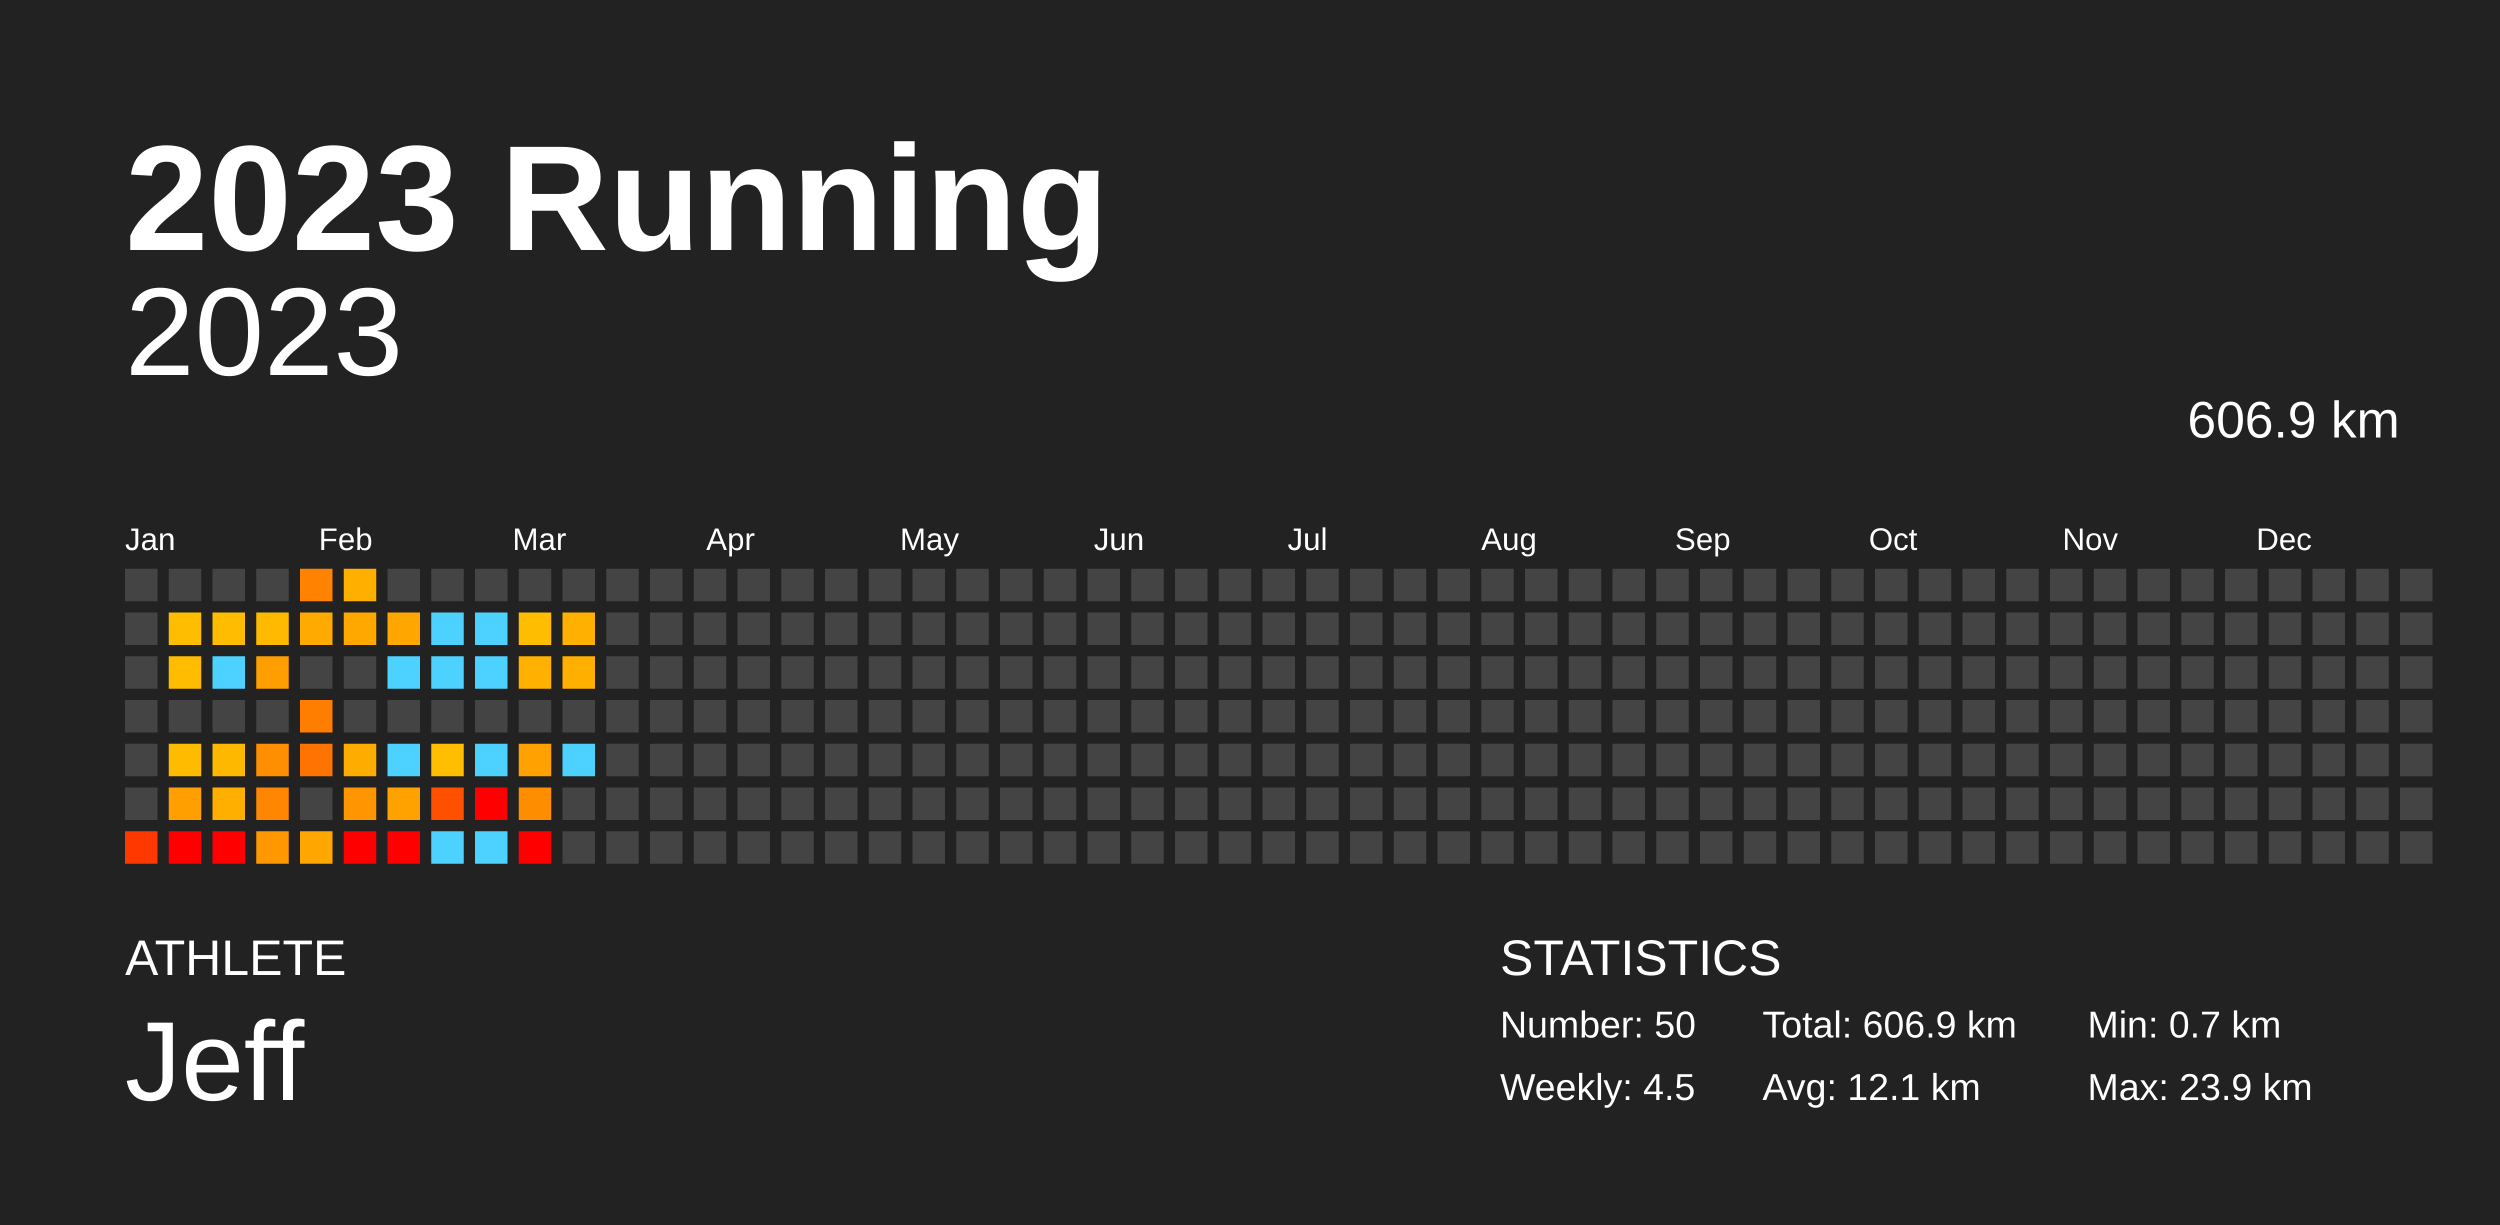
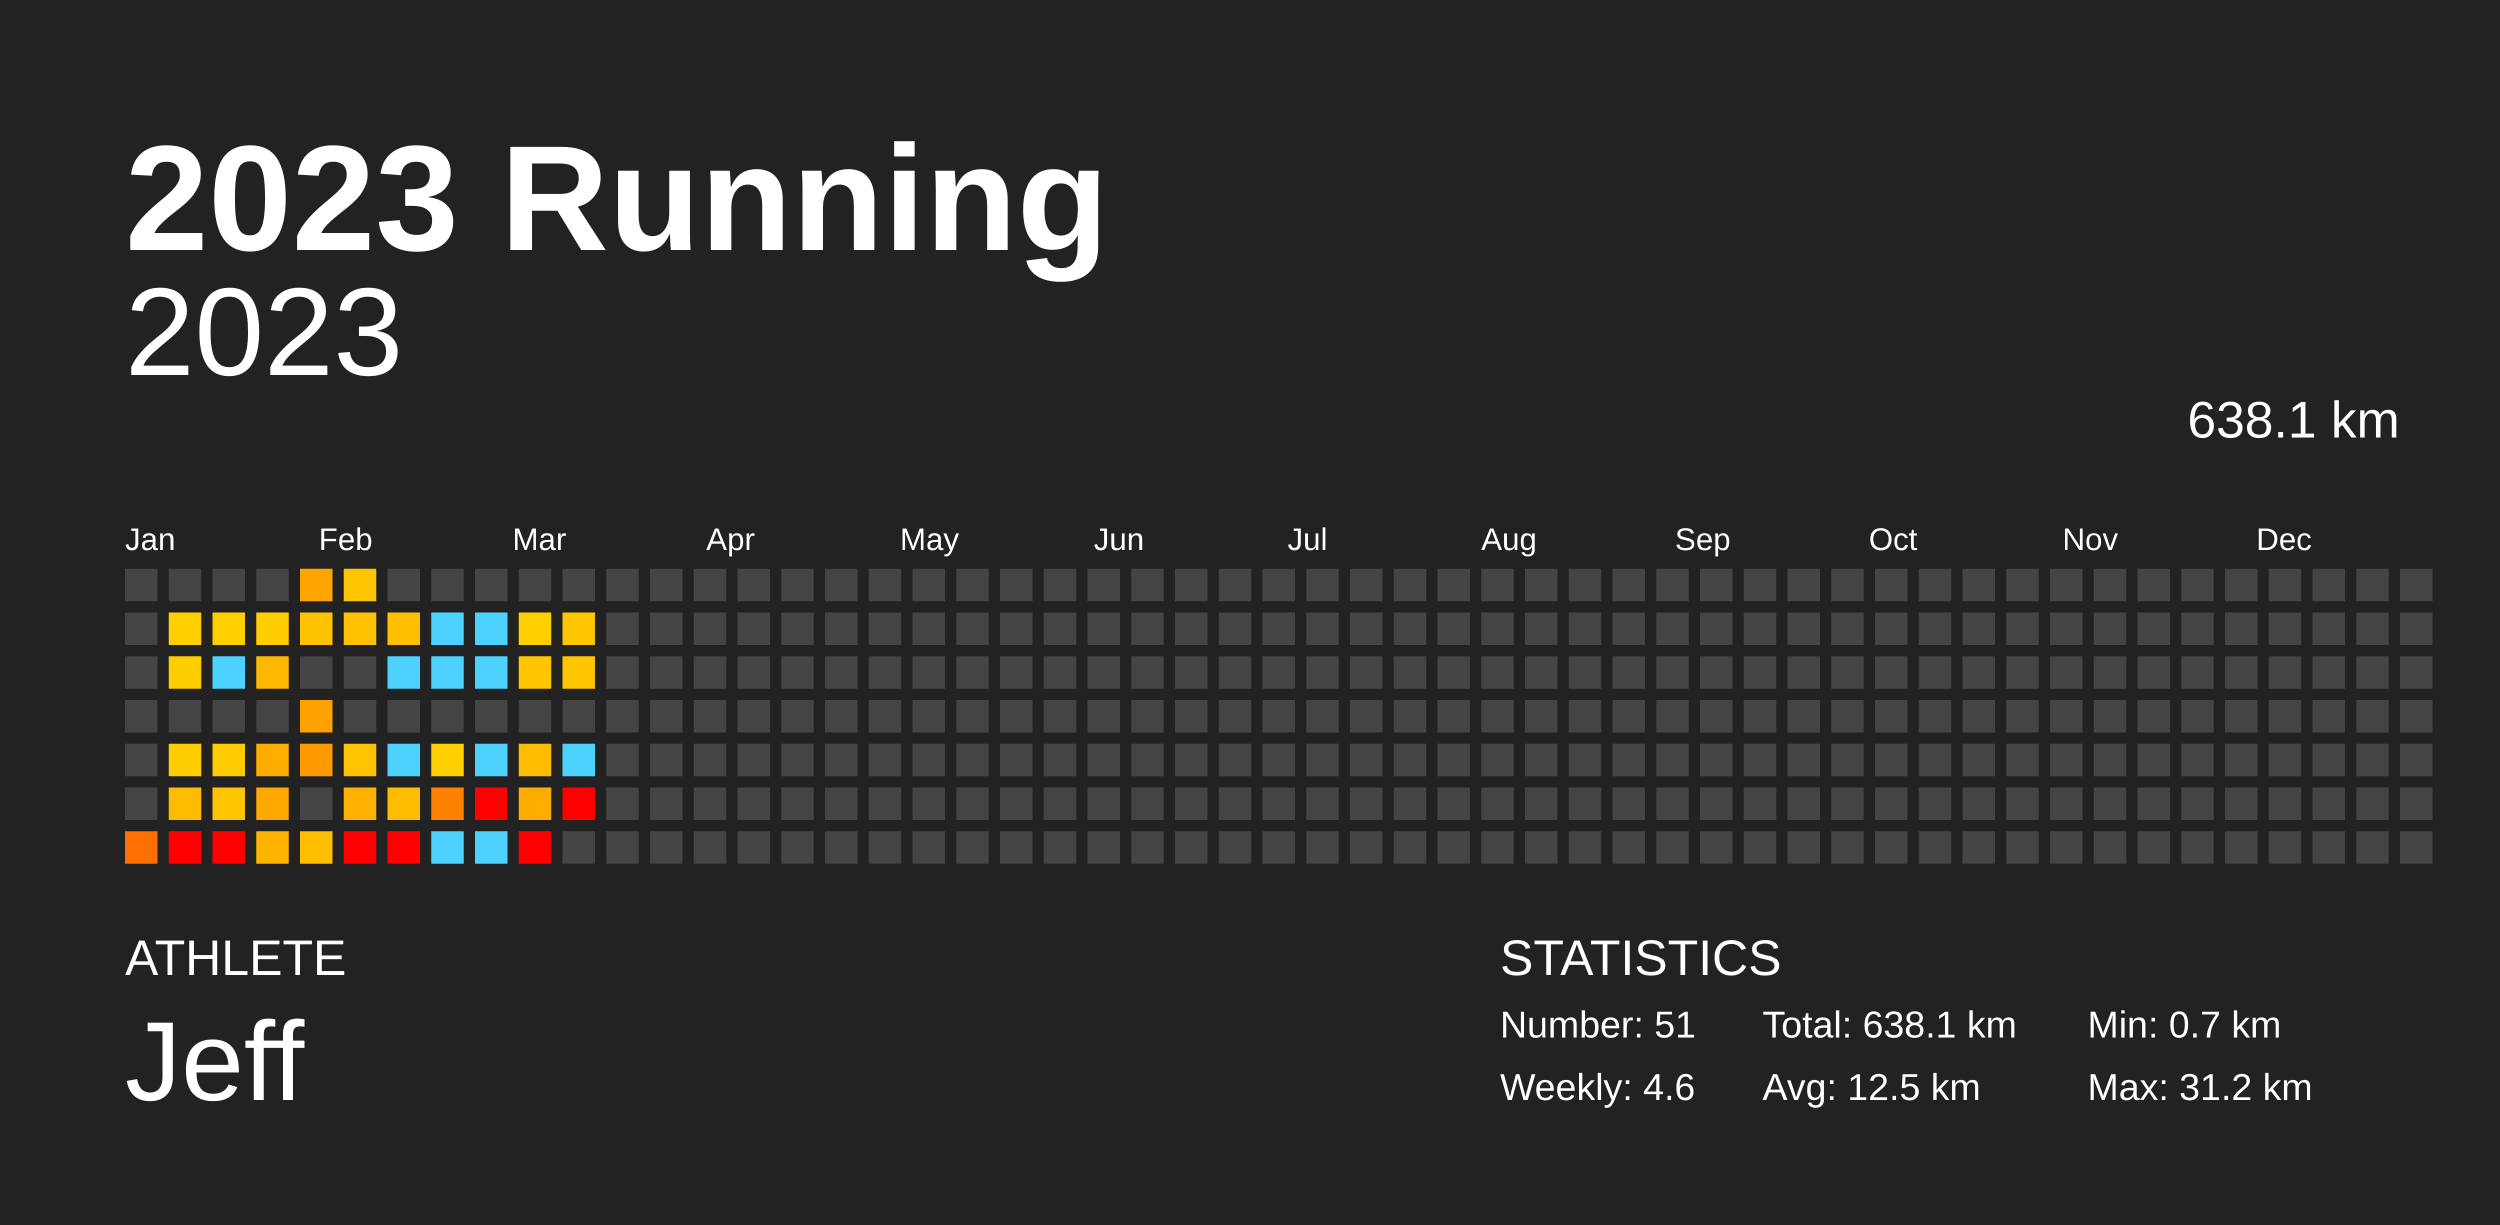
<svg xmlns="http://www.w3.org/2000/svg" baseProfile="full" height="98mm" version="1.1" viewBox="0,0,200,98" width="200mm">
  <defs />
  <rect fill="#222222" height="98" width="200" x="0" y="0" />
  <text fill="#FFFFFF" style="font-size:12px; font-family:Arial; font-weight:bold;" x="10" y="20">2023 Running</text>
  <text fill="#FFFFFF" style="font-size:4px; font-family:Arial" x="10" y="78">ATHLETE</text>
  <text fill="#FFFFFF" style="font-size:9px; font-family:Arial" x="10" y="88">Jeff</text>
  <text fill="#FFFFFF" style="font-size:4px; font-family:Arial" x="120" y="78">STATISTICS</text>
-   <text fill="#FFFFFF" style="font-size:3px; font-family:Arial" x="120" y="83">Number: 50</text>
-   <text fill="#FFFFFF" style="font-size:3px; font-family:Arial" x="120" y="88">Weekly: 4.5</text>
-   <text fill="#FFFFFF" style="font-size:3px; font-family:Arial" x="141" y="83">Total: 606.9 km</text>
-   <text fill="#FFFFFF" style="font-size:3px; font-family:Arial" x="141" y="88">Avg: 12.1 km</text>
+   <text fill="#FFFFFF" style="font-size:3px; font-family:Arial" x="120" y="83">Number: 51</text>
+   <text fill="#FFFFFF" style="font-size:3px; font-family:Arial" x="120" y="88">Weekly: 4.6</text>
+   <text fill="#FFFFFF" style="font-size:3px; font-family:Arial" x="141" y="83">Total: 638.1 km</text>
+   <text fill="#FFFFFF" style="font-size:3px; font-family:Arial" x="141" y="88">Avg: 12.5 km</text>
  <text fill="#FFFFFF" style="font-size:3px; font-family:Arial" x="167" y="83">Min: 0.7 km</text>
-   <text fill="#FFFFFF" style="font-size:3px; font-family:Arial" x="167" y="88">Max: 23.9 km</text>
+   <text fill="#FFFFFF" style="font-size:3px; font-family:Arial" x="167" y="88">Max: 31.2 km</text>
  <text alignment-baseline="hanging" fill="#FFFFFF" style="font-size:10.0px; font-family:Arial;" x="10" y="30">2023</text>
-   <text alignment-baseline="hanging" fill="#FFFFFF" style="font-size:4.125px; font-family:Arial;" x="175" y="35">606.9 km</text>
+   <text alignment-baseline="hanging" fill="#FFFFFF" style="font-size:4.125px; font-family:Arial;" x="175" y="35">638.1 km</text>
  <text fill="#FFFFFF" style="font-size:2.5px; font-family:Arial" x="10.0" y="44">Jan</text>
  <text fill="#FFFFFF" style="font-size:2.5px; font-family:Arial" x="25.5" y="44">Feb</text>
  <text fill="#FFFFFF" style="font-size:2.5px; font-family:Arial" x="41.0" y="44">Mar</text>
  <text fill="#FFFFFF" style="font-size:2.5px; font-family:Arial" x="56.5" y="44">Apr</text>
  <text fill="#FFFFFF" style="font-size:2.5px; font-family:Arial" x="72.0" y="44">May</text>
  <text fill="#FFFFFF" style="font-size:2.5px; font-family:Arial" x="87.5" y="44">Jun</text>
  <text fill="#FFFFFF" style="font-size:2.5px; font-family:Arial" x="103.0" y="44">Jul</text>
  <text fill="#FFFFFF" style="font-size:2.5px; font-family:Arial" x="118.5" y="44">Aug</text>
  <text fill="#FFFFFF" style="font-size:2.5px; font-family:Arial" x="134.0" y="44">Sep</text>
  <text fill="#FFFFFF" style="font-size:2.5px; font-family:Arial" x="149.5" y="44">Oct</text>
  <text fill="#FFFFFF" style="font-size:2.5px; font-family:Arial" x="165.0" y="44">Nov</text>
  <text fill="#FFFFFF" style="font-size:2.5px; font-family:Arial" x="180.5" y="44">Dec</text>
  <rect fill="#444444" height="2.6" width="2.6" x="10.0" y="45.5" />
  <rect fill="#444444" height="2.6" width="2.6" x="10.0" y="49.0" />
  <rect fill="#444444" height="2.6" width="2.6" x="10.0" y="52.5" />
  <rect fill="#444444" height="2.6" width="2.6" x="10.0" y="56.0" />
  <rect fill="#444444" height="2.6" width="2.6" x="10.0" y="59.5" />
  <rect fill="#444444" height="2.6" width="2.6" x="10.0" y="63.0" />
-   <rect fill="#ff3800" height="2.6" width="2.6" x="10.0" y="66.5" />
+   <rect fill="#ff7000" height="2.6" width="2.6" x="10.0" y="66.5" />
  <rect fill="#444444" height="2.6" width="2.6" x="13.5" y="45.5" />
-   <rect fill="#ffbd00" height="2.6" width="2.6" x="13.5" y="49.0" />
-   <rect fill="#ffbc00" height="2.6" width="2.6" x="13.5" y="52.5" />
+   <rect fill="#ffcf00" height="2.6" width="2.6" x="13.5" y="49.0" />
+   <rect fill="#ffce00" height="2.6" width="2.6" x="13.5" y="52.5" />
  <rect fill="#444444" height="2.6" width="2.6" x="13.5" y="56.0" />
-   <rect fill="#ffbb00" height="2.6" width="2.6" x="13.5" y="59.5" />
-   <rect fill="#ffa000" height="2.6" width="2.6" x="13.5" y="63.0" />
+   <rect fill="#ffce00" height="2.6" width="2.6" x="13.5" y="59.5" />
+   <rect fill="#ffbb00" height="2.6" width="2.6" x="13.5" y="63.0" />
  <rect fill="red" height="2.6" width="2.6" x="13.5" y="66.5" />
  <rect fill="#444444" height="2.6" width="2.6" x="17.0" y="45.5" />
-   <rect fill="#ffbc00" height="2.6" width="2.6" x="17.0" y="49.0" />
+   <rect fill="#ffcf00" height="2.6" width="2.6" x="17.0" y="49.0" />
  <rect fill="#4dd2ff" height="2.6" width="2.6" x="17.0" y="52.5" />
  <rect fill="#444444" height="2.6" width="2.6" x="17.0" y="56.0" />
-   <rect fill="#ffb800" height="2.6" width="2.6" x="17.0" y="59.5" />
-   <rect fill="#ffaf00" height="2.6" width="2.6" x="17.0" y="63.0" />
+   <rect fill="#ffcc00" height="2.6" width="2.6" x="17.0" y="59.5" />
+   <rect fill="#ffc500" height="2.6" width="2.6" x="17.0" y="63.0" />
  <rect fill="red" height="2.6" width="2.6" x="17.0" y="66.5" />
  <rect fill="#444444" height="2.6" width="2.6" x="20.5" y="45.5" />
-   <rect fill="#ffba00" height="2.6" width="2.6" x="20.5" y="49.0" />
-   <rect fill="#ff9e00" height="2.6" width="2.6" x="20.5" y="52.5" />
+   <rect fill="#ffcd00" height="2.6" width="2.6" x="20.5" y="49.0" />
+   <rect fill="#ffb900" height="2.6" width="2.6" x="20.5" y="52.5" />
  <rect fill="#444444" height="2.6" width="2.6" x="20.5" y="56.0" />
-   <rect fill="#ff8f00" height="2.6" width="2.6" x="20.5" y="59.5" />
-   <rect fill="#ff8600" height="2.6" width="2.6" x="20.5" y="63.0" />
-   <rect fill="#ff9800" height="2.6" width="2.6" x="20.5" y="66.5" />
-   <rect fill="#ff8200" height="2.6" width="2.6" x="24.0" y="45.5" />
-   <rect fill="#ffaa00" height="2.6" width="2.6" x="24.0" y="49.0" />
+   <rect fill="#ffae00" height="2.6" width="2.6" x="20.5" y="59.5" />
+   <rect fill="#ffa800" height="2.6" width="2.6" x="20.5" y="63.0" />
+   <rect fill="#ffb500" height="2.6" width="2.6" x="20.5" y="66.5" />
+   <rect fill="#ffa500" height="2.6" width="2.6" x="24.0" y="45.5" />
+   <rect fill="#ffc200" height="2.6" width="2.6" x="24.0" y="49.0" />
  <rect fill="#444444" height="2.6" width="2.6" x="24.0" y="52.5" />
-   <rect fill="#ff7e00" height="2.6" width="2.6" x="24.0" y="56.0" />
-   <rect fill="#ff7300" height="2.6" width="2.6" x="24.0" y="59.5" />
+   <rect fill="#ffa200" height="2.6" width="2.6" x="24.0" y="56.0" />
+   <rect fill="#ff9a00" height="2.6" width="2.6" x="24.0" y="59.5" />
  <rect fill="#444444" height="2.6" width="2.6" x="24.0" y="63.0" />
-   <rect fill="#ffa700" height="2.6" width="2.6" x="24.0" y="66.5" />
-   <rect fill="#ffaf00" height="2.6" width="2.6" x="27.5" y="45.5" />
-   <rect fill="#ffa900" height="2.6" width="2.6" x="27.5" y="49.0" />
+   <rect fill="#ffbf00" height="2.6" width="2.6" x="24.0" y="66.5" />
+   <rect fill="#ffc500" height="2.6" width="2.6" x="27.5" y="45.5" />
+   <rect fill="#ffc100" height="2.6" width="2.6" x="27.5" y="49.0" />
  <rect fill="#444444" height="2.6" width="2.6" x="27.5" y="52.5" />
  <rect fill="#444444" height="2.6" width="2.6" x="27.5" y="56.0" />
-   <rect fill="#ffac00" height="2.6" width="2.6" x="27.5" y="59.5" />
-   <rect fill="#ff9500" height="2.6" width="2.6" x="27.5" y="63.0" />
+   <rect fill="#ffc300" height="2.6" width="2.6" x="27.5" y="59.5" />
+   <rect fill="#ffb200" height="2.6" width="2.6" x="27.5" y="63.0" />
  <rect fill="red" height="2.6" width="2.6" x="27.5" y="66.5" />
  <rect fill="#444444" height="2.6" width="2.6" x="31.0" y="45.5" />
-   <rect fill="#ffa600" height="2.6" width="2.6" x="31.0" y="49.0" />
+   <rect fill="#ffbf00" height="2.6" width="2.6" x="31.0" y="49.0" />
  <rect fill="#4dd2ff" height="2.6" width="2.6" x="31.0" y="52.5" />
  <rect fill="#444444" height="2.6" width="2.6" x="31.0" y="56.0" />
  <rect fill="#4dd2ff" height="2.6" width="2.6" x="31.0" y="59.5" />
-   <rect fill="#ffa200" height="2.6" width="2.6" x="31.0" y="63.0" />
+   <rect fill="#ffbc00" height="2.6" width="2.6" x="31.0" y="63.0" />
  <rect fill="red" height="2.6" width="2.6" x="31.0" y="66.5" />
  <rect fill="#444444" height="2.6" width="2.6" x="34.5" y="45.5" />
  <rect fill="#4dd2ff" height="2.6" width="2.6" x="34.5" y="49.0" />
  <rect fill="#4dd2ff" height="2.6" width="2.6" x="34.5" y="52.5" />
  <rect fill="#444444" height="2.6" width="2.6" x="34.5" y="56.0" />
-   <rect fill="#ffbe00" height="2.6" width="2.6" x="34.5" y="59.5" />
-   <rect fill="#ff5000" height="2.6" width="2.6" x="34.5" y="63.0" />
+   <rect fill="#ffd000" height="2.6" width="2.6" x="34.5" y="59.5" />
+   <rect fill="#ff8100" height="2.6" width="2.6" x="34.5" y="63.0" />
  <rect fill="#4dd2ff" height="2.6" width="2.6" x="34.5" y="66.5" />
  <rect fill="#444444" height="2.6" width="2.6" x="38.0" y="45.5" />
  <rect fill="#4dd2ff" height="2.6" width="2.6" x="38.0" y="49.0" />
  <rect fill="#4dd2ff" height="2.6" width="2.6" x="38.0" y="52.5" />
  <rect fill="#444444" height="2.6" width="2.6" x="38.0" y="56.0" />
  <rect fill="#4dd2ff" height="2.6" width="2.6" x="38.0" y="59.5" />
  <rect fill="red" height="2.6" width="2.6" x="38.0" y="63.0" />
  <rect fill="#4dd2ff" height="2.6" width="2.6" x="38.0" y="66.5" />
  <rect fill="#444444" height="2.6" width="2.6" x="41.5" y="45.5" />
-   <rect fill="#ffbd00" height="2.6" width="2.6" x="41.5" y="49.0" />
-   <rect fill="#ffb000" height="2.6" width="2.6" x="41.5" y="52.5" />
+   <rect fill="#ffcf00" height="2.6" width="2.6" x="41.5" y="49.0" />
+   <rect fill="#ffc600" height="2.6" width="2.6" x="41.5" y="52.5" />
  <rect fill="#444444" height="2.6" width="2.6" x="41.5" y="56.0" />
-   <rect fill="#ffa100" height="2.6" width="2.6" x="41.5" y="59.5" />
-   <rect fill="#ff8d00" height="2.6" width="2.6" x="41.5" y="63.0" />
+   <rect fill="#ffbb00" height="2.6" width="2.6" x="41.5" y="59.5" />
+   <rect fill="#ffad00" height="2.6" width="2.6" x="41.5" y="63.0" />
  <rect fill="red" height="2.6" width="2.6" x="41.5" y="66.5" />
  <rect fill="#444444" height="2.6" width="2.6" x="45.0" y="45.5" />
-   <rect fill="#ffb000" height="2.6" width="2.6" x="45.0" y="49.0" />
-   <rect fill="#ffaf00" height="2.6" width="2.6" x="45.0" y="52.5" />
+   <rect fill="#ffc600" height="2.6" width="2.6" x="45.0" y="49.0" />
+   <rect fill="#ffc500" height="2.6" width="2.6" x="45.0" y="52.5" />
  <rect fill="#444444" height="2.6" width="2.6" x="45.0" y="56.0" />
  <rect fill="#4dd2ff" height="2.6" width="2.6" x="45.0" y="59.5" />
-   <rect fill="#444444" height="2.6" width="2.6" x="45.0" y="63.0" />
+   <rect fill="red" height="2.6" width="2.6" x="45.0" y="63.0" />
  <rect fill="#444444" height="2.6" width="2.6" x="45.0" y="66.5" />
  <rect fill="#444444" height="2.6" width="2.6" x="48.5" y="45.5" />
  <rect fill="#444444" height="2.6" width="2.6" x="48.5" y="49.0" />
  <rect fill="#444444" height="2.6" width="2.6" x="48.5" y="52.5" />
  <rect fill="#444444" height="2.6" width="2.6" x="48.5" y="56.0" />
  <rect fill="#444444" height="2.6" width="2.6" x="48.5" y="59.5" />
  <rect fill="#444444" height="2.6" width="2.6" x="48.5" y="63.0" />
  <rect fill="#444444" height="2.6" width="2.6" x="48.5" y="66.5" />
  <rect fill="#444444" height="2.6" width="2.6" x="52.0" y="45.5" />
  <rect fill="#444444" height="2.6" width="2.6" x="52.0" y="49.0" />
  <rect fill="#444444" height="2.6" width="2.6" x="52.0" y="52.5" />
  <rect fill="#444444" height="2.6" width="2.6" x="52.0" y="56.0" />
  <rect fill="#444444" height="2.6" width="2.6" x="52.0" y="59.5" />
  <rect fill="#444444" height="2.6" width="2.6" x="52.0" y="63.0" />
  <rect fill="#444444" height="2.6" width="2.6" x="52.0" y="66.5" />
  <rect fill="#444444" height="2.6" width="2.6" x="55.5" y="45.5" />
  <rect fill="#444444" height="2.6" width="2.6" x="55.5" y="49.0" />
  <rect fill="#444444" height="2.6" width="2.6" x="55.5" y="52.5" />
  <rect fill="#444444" height="2.6" width="2.6" x="55.5" y="56.0" />
  <rect fill="#444444" height="2.6" width="2.6" x="55.5" y="59.5" />
  <rect fill="#444444" height="2.6" width="2.6" x="55.5" y="63.0" />
  <rect fill="#444444" height="2.6" width="2.6" x="55.5" y="66.5" />
  <rect fill="#444444" height="2.6" width="2.6" x="59.0" y="45.5" />
  <rect fill="#444444" height="2.6" width="2.6" x="59.0" y="49.0" />
  <rect fill="#444444" height="2.6" width="2.6" x="59.0" y="52.5" />
  <rect fill="#444444" height="2.6" width="2.6" x="59.0" y="56.0" />
  <rect fill="#444444" height="2.6" width="2.6" x="59.0" y="59.5" />
  <rect fill="#444444" height="2.6" width="2.6" x="59.0" y="63.0" />
  <rect fill="#444444" height="2.6" width="2.6" x="59.0" y="66.5" />
  <rect fill="#444444" height="2.6" width="2.6" x="62.5" y="45.5" />
  <rect fill="#444444" height="2.6" width="2.6" x="62.5" y="49.0" />
  <rect fill="#444444" height="2.6" width="2.6" x="62.5" y="52.5" />
  <rect fill="#444444" height="2.6" width="2.6" x="62.5" y="56.0" />
  <rect fill="#444444" height="2.6" width="2.6" x="62.5" y="59.5" />
  <rect fill="#444444" height="2.6" width="2.6" x="62.5" y="63.0" />
  <rect fill="#444444" height="2.6" width="2.6" x="62.5" y="66.5" />
  <rect fill="#444444" height="2.6" width="2.6" x="66.0" y="45.5" />
  <rect fill="#444444" height="2.6" width="2.6" x="66.0" y="49.0" />
  <rect fill="#444444" height="2.6" width="2.6" x="66.0" y="52.5" />
  <rect fill="#444444" height="2.6" width="2.6" x="66.0" y="56.0" />
  <rect fill="#444444" height="2.6" width="2.6" x="66.0" y="59.5" />
  <rect fill="#444444" height="2.6" width="2.6" x="66.0" y="63.0" />
  <rect fill="#444444" height="2.6" width="2.6" x="66.0" y="66.5" />
  <rect fill="#444444" height="2.6" width="2.6" x="69.5" y="45.5" />
  <rect fill="#444444" height="2.6" width="2.6" x="69.5" y="49.0" />
  <rect fill="#444444" height="2.6" width="2.6" x="69.5" y="52.5" />
  <rect fill="#444444" height="2.6" width="2.6" x="69.5" y="56.0" />
  <rect fill="#444444" height="2.6" width="2.6" x="69.5" y="59.5" />
  <rect fill="#444444" height="2.6" width="2.6" x="69.5" y="63.0" />
  <rect fill="#444444" height="2.6" width="2.6" x="69.5" y="66.5" />
  <rect fill="#444444" height="2.6" width="2.6" x="73.0" y="45.5" />
  <rect fill="#444444" height="2.6" width="2.6" x="73.0" y="49.0" />
  <rect fill="#444444" height="2.6" width="2.6" x="73.0" y="52.5" />
  <rect fill="#444444" height="2.6" width="2.6" x="73.0" y="56.0" />
  <rect fill="#444444" height="2.6" width="2.6" x="73.0" y="59.5" />
  <rect fill="#444444" height="2.6" width="2.6" x="73.0" y="63.0" />
  <rect fill="#444444" height="2.6" width="2.6" x="73.0" y="66.5" />
  <rect fill="#444444" height="2.6" width="2.6" x="76.5" y="45.5" />
  <rect fill="#444444" height="2.6" width="2.6" x="76.5" y="49.0" />
  <rect fill="#444444" height="2.6" width="2.6" x="76.5" y="52.5" />
  <rect fill="#444444" height="2.6" width="2.6" x="76.5" y="56.0" />
  <rect fill="#444444" height="2.6" width="2.6" x="76.5" y="59.5" />
  <rect fill="#444444" height="2.6" width="2.6" x="76.5" y="63.0" />
  <rect fill="#444444" height="2.6" width="2.6" x="76.5" y="66.5" />
  <rect fill="#444444" height="2.6" width="2.6" x="80.0" y="45.5" />
  <rect fill="#444444" height="2.6" width="2.6" x="80.0" y="49.0" />
  <rect fill="#444444" height="2.6" width="2.6" x="80.0" y="52.5" />
  <rect fill="#444444" height="2.6" width="2.6" x="80.0" y="56.0" />
  <rect fill="#444444" height="2.6" width="2.6" x="80.0" y="59.5" />
  <rect fill="#444444" height="2.6" width="2.6" x="80.0" y="63.0" />
  <rect fill="#444444" height="2.6" width="2.6" x="80.0" y="66.5" />
  <rect fill="#444444" height="2.6" width="2.6" x="83.5" y="45.5" />
  <rect fill="#444444" height="2.6" width="2.6" x="83.5" y="49.0" />
  <rect fill="#444444" height="2.6" width="2.6" x="83.5" y="52.5" />
  <rect fill="#444444" height="2.6" width="2.6" x="83.5" y="56.0" />
  <rect fill="#444444" height="2.6" width="2.6" x="83.5" y="59.5" />
  <rect fill="#444444" height="2.6" width="2.6" x="83.5" y="63.0" />
  <rect fill="#444444" height="2.6" width="2.6" x="83.5" y="66.5" />
  <rect fill="#444444" height="2.6" width="2.6" x="87.0" y="45.5" />
  <rect fill="#444444" height="2.6" width="2.6" x="87.0" y="49.0" />
  <rect fill="#444444" height="2.6" width="2.6" x="87.0" y="52.5" />
  <rect fill="#444444" height="2.6" width="2.6" x="87.0" y="56.0" />
  <rect fill="#444444" height="2.6" width="2.6" x="87.0" y="59.5" />
  <rect fill="#444444" height="2.6" width="2.6" x="87.0" y="63.0" />
  <rect fill="#444444" height="2.6" width="2.6" x="87.0" y="66.5" />
  <rect fill="#444444" height="2.6" width="2.6" x="90.5" y="45.5" />
  <rect fill="#444444" height="2.6" width="2.6" x="90.5" y="49.0" />
  <rect fill="#444444" height="2.6" width="2.6" x="90.5" y="52.5" />
  <rect fill="#444444" height="2.6" width="2.6" x="90.5" y="56.0" />
  <rect fill="#444444" height="2.6" width="2.6" x="90.5" y="59.5" />
  <rect fill="#444444" height="2.6" width="2.6" x="90.5" y="63.0" />
  <rect fill="#444444" height="2.6" width="2.6" x="90.5" y="66.5" />
  <rect fill="#444444" height="2.6" width="2.6" x="94.0" y="45.5" />
  <rect fill="#444444" height="2.6" width="2.6" x="94.0" y="49.0" />
  <rect fill="#444444" height="2.6" width="2.6" x="94.0" y="52.5" />
  <rect fill="#444444" height="2.6" width="2.6" x="94.0" y="56.0" />
  <rect fill="#444444" height="2.6" width="2.6" x="94.0" y="59.5" />
  <rect fill="#444444" height="2.6" width="2.6" x="94.0" y="63.0" />
  <rect fill="#444444" height="2.6" width="2.6" x="94.0" y="66.5" />
  <rect fill="#444444" height="2.6" width="2.6" x="97.5" y="45.5" />
  <rect fill="#444444" height="2.6" width="2.6" x="97.5" y="49.0" />
  <rect fill="#444444" height="2.6" width="2.6" x="97.5" y="52.5" />
  <rect fill="#444444" height="2.6" width="2.6" x="97.5" y="56.0" />
  <rect fill="#444444" height="2.6" width="2.6" x="97.5" y="59.5" />
  <rect fill="#444444" height="2.6" width="2.6" x="97.5" y="63.0" />
  <rect fill="#444444" height="2.6" width="2.6" x="97.5" y="66.5" />
  <rect fill="#444444" height="2.6" width="2.6" x="101.0" y="45.5" />
  <rect fill="#444444" height="2.6" width="2.6" x="101.0" y="49.0" />
  <rect fill="#444444" height="2.6" width="2.6" x="101.0" y="52.5" />
  <rect fill="#444444" height="2.6" width="2.6" x="101.0" y="56.0" />
  <rect fill="#444444" height="2.6" width="2.6" x="101.0" y="59.5" />
  <rect fill="#444444" height="2.6" width="2.6" x="101.0" y="63.0" />
  <rect fill="#444444" height="2.6" width="2.6" x="101.0" y="66.5" />
  <rect fill="#444444" height="2.6" width="2.6" x="104.5" y="45.5" />
  <rect fill="#444444" height="2.6" width="2.6" x="104.5" y="49.0" />
  <rect fill="#444444" height="2.6" width="2.6" x="104.5" y="52.5" />
  <rect fill="#444444" height="2.6" width="2.6" x="104.5" y="56.0" />
  <rect fill="#444444" height="2.6" width="2.6" x="104.5" y="59.5" />
  <rect fill="#444444" height="2.6" width="2.6" x="104.5" y="63.0" />
  <rect fill="#444444" height="2.6" width="2.6" x="104.5" y="66.5" />
  <rect fill="#444444" height="2.6" width="2.6" x="108.0" y="45.5" />
  <rect fill="#444444" height="2.6" width="2.6" x="108.0" y="49.0" />
  <rect fill="#444444" height="2.6" width="2.6" x="108.0" y="52.5" />
  <rect fill="#444444" height="2.6" width="2.6" x="108.0" y="56.0" />
  <rect fill="#444444" height="2.6" width="2.6" x="108.0" y="59.5" />
  <rect fill="#444444" height="2.6" width="2.6" x="108.0" y="63.0" />
  <rect fill="#444444" height="2.6" width="2.6" x="108.0" y="66.5" />
  <rect fill="#444444" height="2.6" width="2.6" x="111.5" y="45.5" />
  <rect fill="#444444" height="2.6" width="2.6" x="111.5" y="49.0" />
  <rect fill="#444444" height="2.6" width="2.6" x="111.5" y="52.5" />
  <rect fill="#444444" height="2.6" width="2.6" x="111.5" y="56.0" />
  <rect fill="#444444" height="2.6" width="2.6" x="111.5" y="59.5" />
  <rect fill="#444444" height="2.6" width="2.6" x="111.5" y="63.0" />
  <rect fill="#444444" height="2.6" width="2.6" x="111.5" y="66.5" />
  <rect fill="#444444" height="2.6" width="2.6" x="115.0" y="45.5" />
  <rect fill="#444444" height="2.6" width="2.6" x="115.0" y="49.0" />
  <rect fill="#444444" height="2.6" width="2.6" x="115.0" y="52.5" />
  <rect fill="#444444" height="2.6" width="2.6" x="115.0" y="56.0" />
  <rect fill="#444444" height="2.6" width="2.6" x="115.0" y="59.5" />
  <rect fill="#444444" height="2.6" width="2.6" x="115.0" y="63.0" />
  <rect fill="#444444" height="2.6" width="2.6" x="115.0" y="66.5" />
  <rect fill="#444444" height="2.6" width="2.6" x="118.5" y="45.5" />
  <rect fill="#444444" height="2.6" width="2.6" x="118.5" y="49.0" />
  <rect fill="#444444" height="2.6" width="2.6" x="118.5" y="52.5" />
  <rect fill="#444444" height="2.6" width="2.6" x="118.5" y="56.0" />
  <rect fill="#444444" height="2.6" width="2.6" x="118.5" y="59.5" />
  <rect fill="#444444" height="2.6" width="2.6" x="118.5" y="63.0" />
  <rect fill="#444444" height="2.6" width="2.6" x="118.5" y="66.5" />
  <rect fill="#444444" height="2.6" width="2.6" x="122.0" y="45.5" />
  <rect fill="#444444" height="2.6" width="2.6" x="122.0" y="49.0" />
  <rect fill="#444444" height="2.6" width="2.6" x="122.0" y="52.5" />
  <rect fill="#444444" height="2.6" width="2.6" x="122.0" y="56.0" />
  <rect fill="#444444" height="2.6" width="2.6" x="122.0" y="59.5" />
  <rect fill="#444444" height="2.6" width="2.6" x="122.0" y="63.0" />
  <rect fill="#444444" height="2.6" width="2.6" x="122.0" y="66.5" />
  <rect fill="#444444" height="2.6" width="2.6" x="125.5" y="45.5" />
  <rect fill="#444444" height="2.6" width="2.6" x="125.5" y="49.0" />
  <rect fill="#444444" height="2.6" width="2.6" x="125.5" y="52.5" />
  <rect fill="#444444" height="2.6" width="2.6" x="125.5" y="56.0" />
  <rect fill="#444444" height="2.6" width="2.6" x="125.5" y="59.5" />
  <rect fill="#444444" height="2.6" width="2.6" x="125.5" y="63.0" />
  <rect fill="#444444" height="2.6" width="2.6" x="125.5" y="66.5" />
  <rect fill="#444444" height="2.6" width="2.6" x="129.0" y="45.5" />
  <rect fill="#444444" height="2.6" width="2.6" x="129.0" y="49.0" />
  <rect fill="#444444" height="2.6" width="2.6" x="129.0" y="52.5" />
  <rect fill="#444444" height="2.6" width="2.6" x="129.0" y="56.0" />
  <rect fill="#444444" height="2.6" width="2.6" x="129.0" y="59.5" />
  <rect fill="#444444" height="2.6" width="2.6" x="129.0" y="63.0" />
  <rect fill="#444444" height="2.6" width="2.6" x="129.0" y="66.5" />
  <rect fill="#444444" height="2.6" width="2.6" x="132.5" y="45.5" />
  <rect fill="#444444" height="2.6" width="2.6" x="132.5" y="49.0" />
  <rect fill="#444444" height="2.6" width="2.6" x="132.5" y="52.5" />
  <rect fill="#444444" height="2.6" width="2.6" x="132.5" y="56.0" />
  <rect fill="#444444" height="2.6" width="2.6" x="132.5" y="59.5" />
  <rect fill="#444444" height="2.6" width="2.6" x="132.5" y="63.0" />
  <rect fill="#444444" height="2.6" width="2.6" x="132.5" y="66.5" />
  <rect fill="#444444" height="2.6" width="2.6" x="136.0" y="45.5" />
  <rect fill="#444444" height="2.6" width="2.6" x="136.0" y="49.0" />
  <rect fill="#444444" height="2.6" width="2.6" x="136.0" y="52.5" />
  <rect fill="#444444" height="2.6" width="2.6" x="136.0" y="56.0" />
  <rect fill="#444444" height="2.6" width="2.6" x="136.0" y="59.5" />
  <rect fill="#444444" height="2.6" width="2.6" x="136.0" y="63.0" />
  <rect fill="#444444" height="2.6" width="2.6" x="136.0" y="66.5" />
  <rect fill="#444444" height="2.6" width="2.6" x="139.5" y="45.5" />
  <rect fill="#444444" height="2.6" width="2.6" x="139.5" y="49.0" />
  <rect fill="#444444" height="2.6" width="2.6" x="139.5" y="52.5" />
  <rect fill="#444444" height="2.6" width="2.6" x="139.5" y="56.0" />
  <rect fill="#444444" height="2.6" width="2.6" x="139.5" y="59.5" />
  <rect fill="#444444" height="2.6" width="2.6" x="139.5" y="63.0" />
  <rect fill="#444444" height="2.6" width="2.6" x="139.5" y="66.5" />
  <rect fill="#444444" height="2.6" width="2.6" x="143.0" y="45.5" />
  <rect fill="#444444" height="2.6" width="2.6" x="143.0" y="49.0" />
  <rect fill="#444444" height="2.6" width="2.6" x="143.0" y="52.5" />
  <rect fill="#444444" height="2.6" width="2.6" x="143.0" y="56.0" />
  <rect fill="#444444" height="2.6" width="2.6" x="143.0" y="59.5" />
  <rect fill="#444444" height="2.6" width="2.6" x="143.0" y="63.0" />
  <rect fill="#444444" height="2.6" width="2.6" x="143.0" y="66.5" />
  <rect fill="#444444" height="2.6" width="2.6" x="146.5" y="45.5" />
  <rect fill="#444444" height="2.6" width="2.6" x="146.5" y="49.0" />
  <rect fill="#444444" height="2.6" width="2.6" x="146.5" y="52.5" />
  <rect fill="#444444" height="2.6" width="2.6" x="146.5" y="56.0" />
  <rect fill="#444444" height="2.6" width="2.6" x="146.5" y="59.5" />
  <rect fill="#444444" height="2.6" width="2.6" x="146.5" y="63.0" />
  <rect fill="#444444" height="2.6" width="2.6" x="146.5" y="66.5" />
  <rect fill="#444444" height="2.6" width="2.6" x="150.0" y="45.5" />
  <rect fill="#444444" height="2.6" width="2.6" x="150.0" y="49.0" />
  <rect fill="#444444" height="2.6" width="2.6" x="150.0" y="52.5" />
  <rect fill="#444444" height="2.6" width="2.6" x="150.0" y="56.0" />
  <rect fill="#444444" height="2.6" width="2.6" x="150.0" y="59.5" />
  <rect fill="#444444" height="2.6" width="2.6" x="150.0" y="63.0" />
  <rect fill="#444444" height="2.6" width="2.6" x="150.0" y="66.5" />
  <rect fill="#444444" height="2.6" width="2.6" x="153.5" y="45.5" />
  <rect fill="#444444" height="2.6" width="2.6" x="153.5" y="49.0" />
  <rect fill="#444444" height="2.6" width="2.6" x="153.5" y="52.5" />
  <rect fill="#444444" height="2.6" width="2.6" x="153.5" y="56.0" />
  <rect fill="#444444" height="2.6" width="2.6" x="153.5" y="59.5" />
  <rect fill="#444444" height="2.6" width="2.6" x="153.5" y="63.0" />
  <rect fill="#444444" height="2.6" width="2.6" x="153.5" y="66.5" />
  <rect fill="#444444" height="2.6" width="2.6" x="157.0" y="45.5" />
  <rect fill="#444444" height="2.6" width="2.6" x="157.0" y="49.0" />
  <rect fill="#444444" height="2.6" width="2.6" x="157.0" y="52.5" />
  <rect fill="#444444" height="2.6" width="2.6" x="157.0" y="56.0" />
  <rect fill="#444444" height="2.6" width="2.6" x="157.0" y="59.5" />
  <rect fill="#444444" height="2.6" width="2.6" x="157.0" y="63.0" />
  <rect fill="#444444" height="2.6" width="2.6" x="157.0" y="66.5" />
  <rect fill="#444444" height="2.6" width="2.6" x="160.5" y="45.5" />
  <rect fill="#444444" height="2.6" width="2.6" x="160.5" y="49.0" />
  <rect fill="#444444" height="2.6" width="2.6" x="160.5" y="52.5" />
  <rect fill="#444444" height="2.6" width="2.6" x="160.5" y="56.0" />
  <rect fill="#444444" height="2.6" width="2.6" x="160.5" y="59.5" />
  <rect fill="#444444" height="2.6" width="2.6" x="160.5" y="63.0" />
  <rect fill="#444444" height="2.6" width="2.6" x="160.5" y="66.5" />
  <rect fill="#444444" height="2.6" width="2.6" x="164.0" y="45.5" />
  <rect fill="#444444" height="2.6" width="2.6" x="164.0" y="49.0" />
  <rect fill="#444444" height="2.6" width="2.6" x="164.0" y="52.5" />
  <rect fill="#444444" height="2.6" width="2.6" x="164.0" y="56.0" />
  <rect fill="#444444" height="2.6" width="2.6" x="164.0" y="59.5" />
  <rect fill="#444444" height="2.6" width="2.6" x="164.0" y="63.0" />
  <rect fill="#444444" height="2.6" width="2.6" x="164.0" y="66.5" />
  <rect fill="#444444" height="2.6" width="2.6" x="167.5" y="45.5" />
  <rect fill="#444444" height="2.6" width="2.6" x="167.5" y="49.0" />
  <rect fill="#444444" height="2.6" width="2.6" x="167.5" y="52.5" />
  <rect fill="#444444" height="2.6" width="2.6" x="167.5" y="56.0" />
  <rect fill="#444444" height="2.6" width="2.6" x="167.5" y="59.5" />
  <rect fill="#444444" height="2.6" width="2.6" x="167.5" y="63.0" />
  <rect fill="#444444" height="2.6" width="2.6" x="167.5" y="66.5" />
  <rect fill="#444444" height="2.6" width="2.6" x="171.0" y="45.5" />
  <rect fill="#444444" height="2.6" width="2.6" x="171.0" y="49.0" />
  <rect fill="#444444" height="2.6" width="2.6" x="171.0" y="52.5" />
  <rect fill="#444444" height="2.6" width="2.6" x="171.0" y="56.0" />
  <rect fill="#444444" height="2.6" width="2.6" x="171.0" y="59.5" />
  <rect fill="#444444" height="2.6" width="2.6" x="171.0" y="63.0" />
  <rect fill="#444444" height="2.6" width="2.6" x="171.0" y="66.5" />
  <rect fill="#444444" height="2.6" width="2.6" x="174.5" y="45.5" />
  <rect fill="#444444" height="2.6" width="2.6" x="174.5" y="49.0" />
  <rect fill="#444444" height="2.6" width="2.6" x="174.5" y="52.5" />
  <rect fill="#444444" height="2.6" width="2.6" x="174.5" y="56.0" />
  <rect fill="#444444" height="2.6" width="2.6" x="174.5" y="59.5" />
  <rect fill="#444444" height="2.6" width="2.6" x="174.5" y="63.0" />
  <rect fill="#444444" height="2.6" width="2.6" x="174.5" y="66.5" />
  <rect fill="#444444" height="2.6" width="2.6" x="178.0" y="45.5" />
  <rect fill="#444444" height="2.6" width="2.6" x="178.0" y="49.0" />
  <rect fill="#444444" height="2.6" width="2.6" x="178.0" y="52.5" />
  <rect fill="#444444" height="2.6" width="2.6" x="178.0" y="56.0" />
  <rect fill="#444444" height="2.6" width="2.6" x="178.0" y="59.5" />
  <rect fill="#444444" height="2.6" width="2.6" x="178.0" y="63.0" />
  <rect fill="#444444" height="2.6" width="2.6" x="178.0" y="66.5" />
  <rect fill="#444444" height="2.6" width="2.6" x="181.5" y="45.5" />
  <rect fill="#444444" height="2.6" width="2.6" x="181.5" y="49.0" />
  <rect fill="#444444" height="2.6" width="2.6" x="181.5" y="52.5" />
  <rect fill="#444444" height="2.6" width="2.6" x="181.5" y="56.0" />
  <rect fill="#444444" height="2.6" width="2.6" x="181.5" y="59.5" />
  <rect fill="#444444" height="2.6" width="2.6" x="181.5" y="63.0" />
  <rect fill="#444444" height="2.6" width="2.6" x="181.5" y="66.5" />
  <rect fill="#444444" height="2.6" width="2.6" x="185.0" y="45.5" />
  <rect fill="#444444" height="2.6" width="2.6" x="185.0" y="49.0" />
  <rect fill="#444444" height="2.6" width="2.6" x="185.0" y="52.5" />
  <rect fill="#444444" height="2.6" width="2.6" x="185.0" y="56.0" />
  <rect fill="#444444" height="2.6" width="2.6" x="185.0" y="59.5" />
  <rect fill="#444444" height="2.6" width="2.6" x="185.0" y="63.0" />
  <rect fill="#444444" height="2.6" width="2.6" x="185.0" y="66.5" />
  <rect fill="#444444" height="2.6" width="2.6" x="188.5" y="45.5" />
  <rect fill="#444444" height="2.6" width="2.6" x="188.5" y="49.0" />
  <rect fill="#444444" height="2.6" width="2.6" x="188.5" y="52.5" />
  <rect fill="#444444" height="2.6" width="2.6" x="188.5" y="56.0" />
  <rect fill="#444444" height="2.6" width="2.6" x="188.5" y="59.5" />
  <rect fill="#444444" height="2.6" width="2.6" x="188.5" y="63.0" />
  <rect fill="#444444" height="2.6" width="2.6" x="188.5" y="66.5" />
  <rect fill="#444444" height="2.6" width="2.6" x="192.0" y="45.5" />
  <rect fill="#444444" height="2.6" width="2.6" x="192.0" y="49.0" />
  <rect fill="#444444" height="2.6" width="2.6" x="192.0" y="52.5" />
  <rect fill="#444444" height="2.6" width="2.6" x="192.0" y="56.0" />
  <rect fill="#444444" height="2.6" width="2.6" x="192.0" y="59.5" />
  <rect fill="#444444" height="2.6" width="2.6" x="192.0" y="63.0" />
  <rect fill="#444444" height="2.6" width="2.6" x="192.0" y="66.5" />
</svg>
